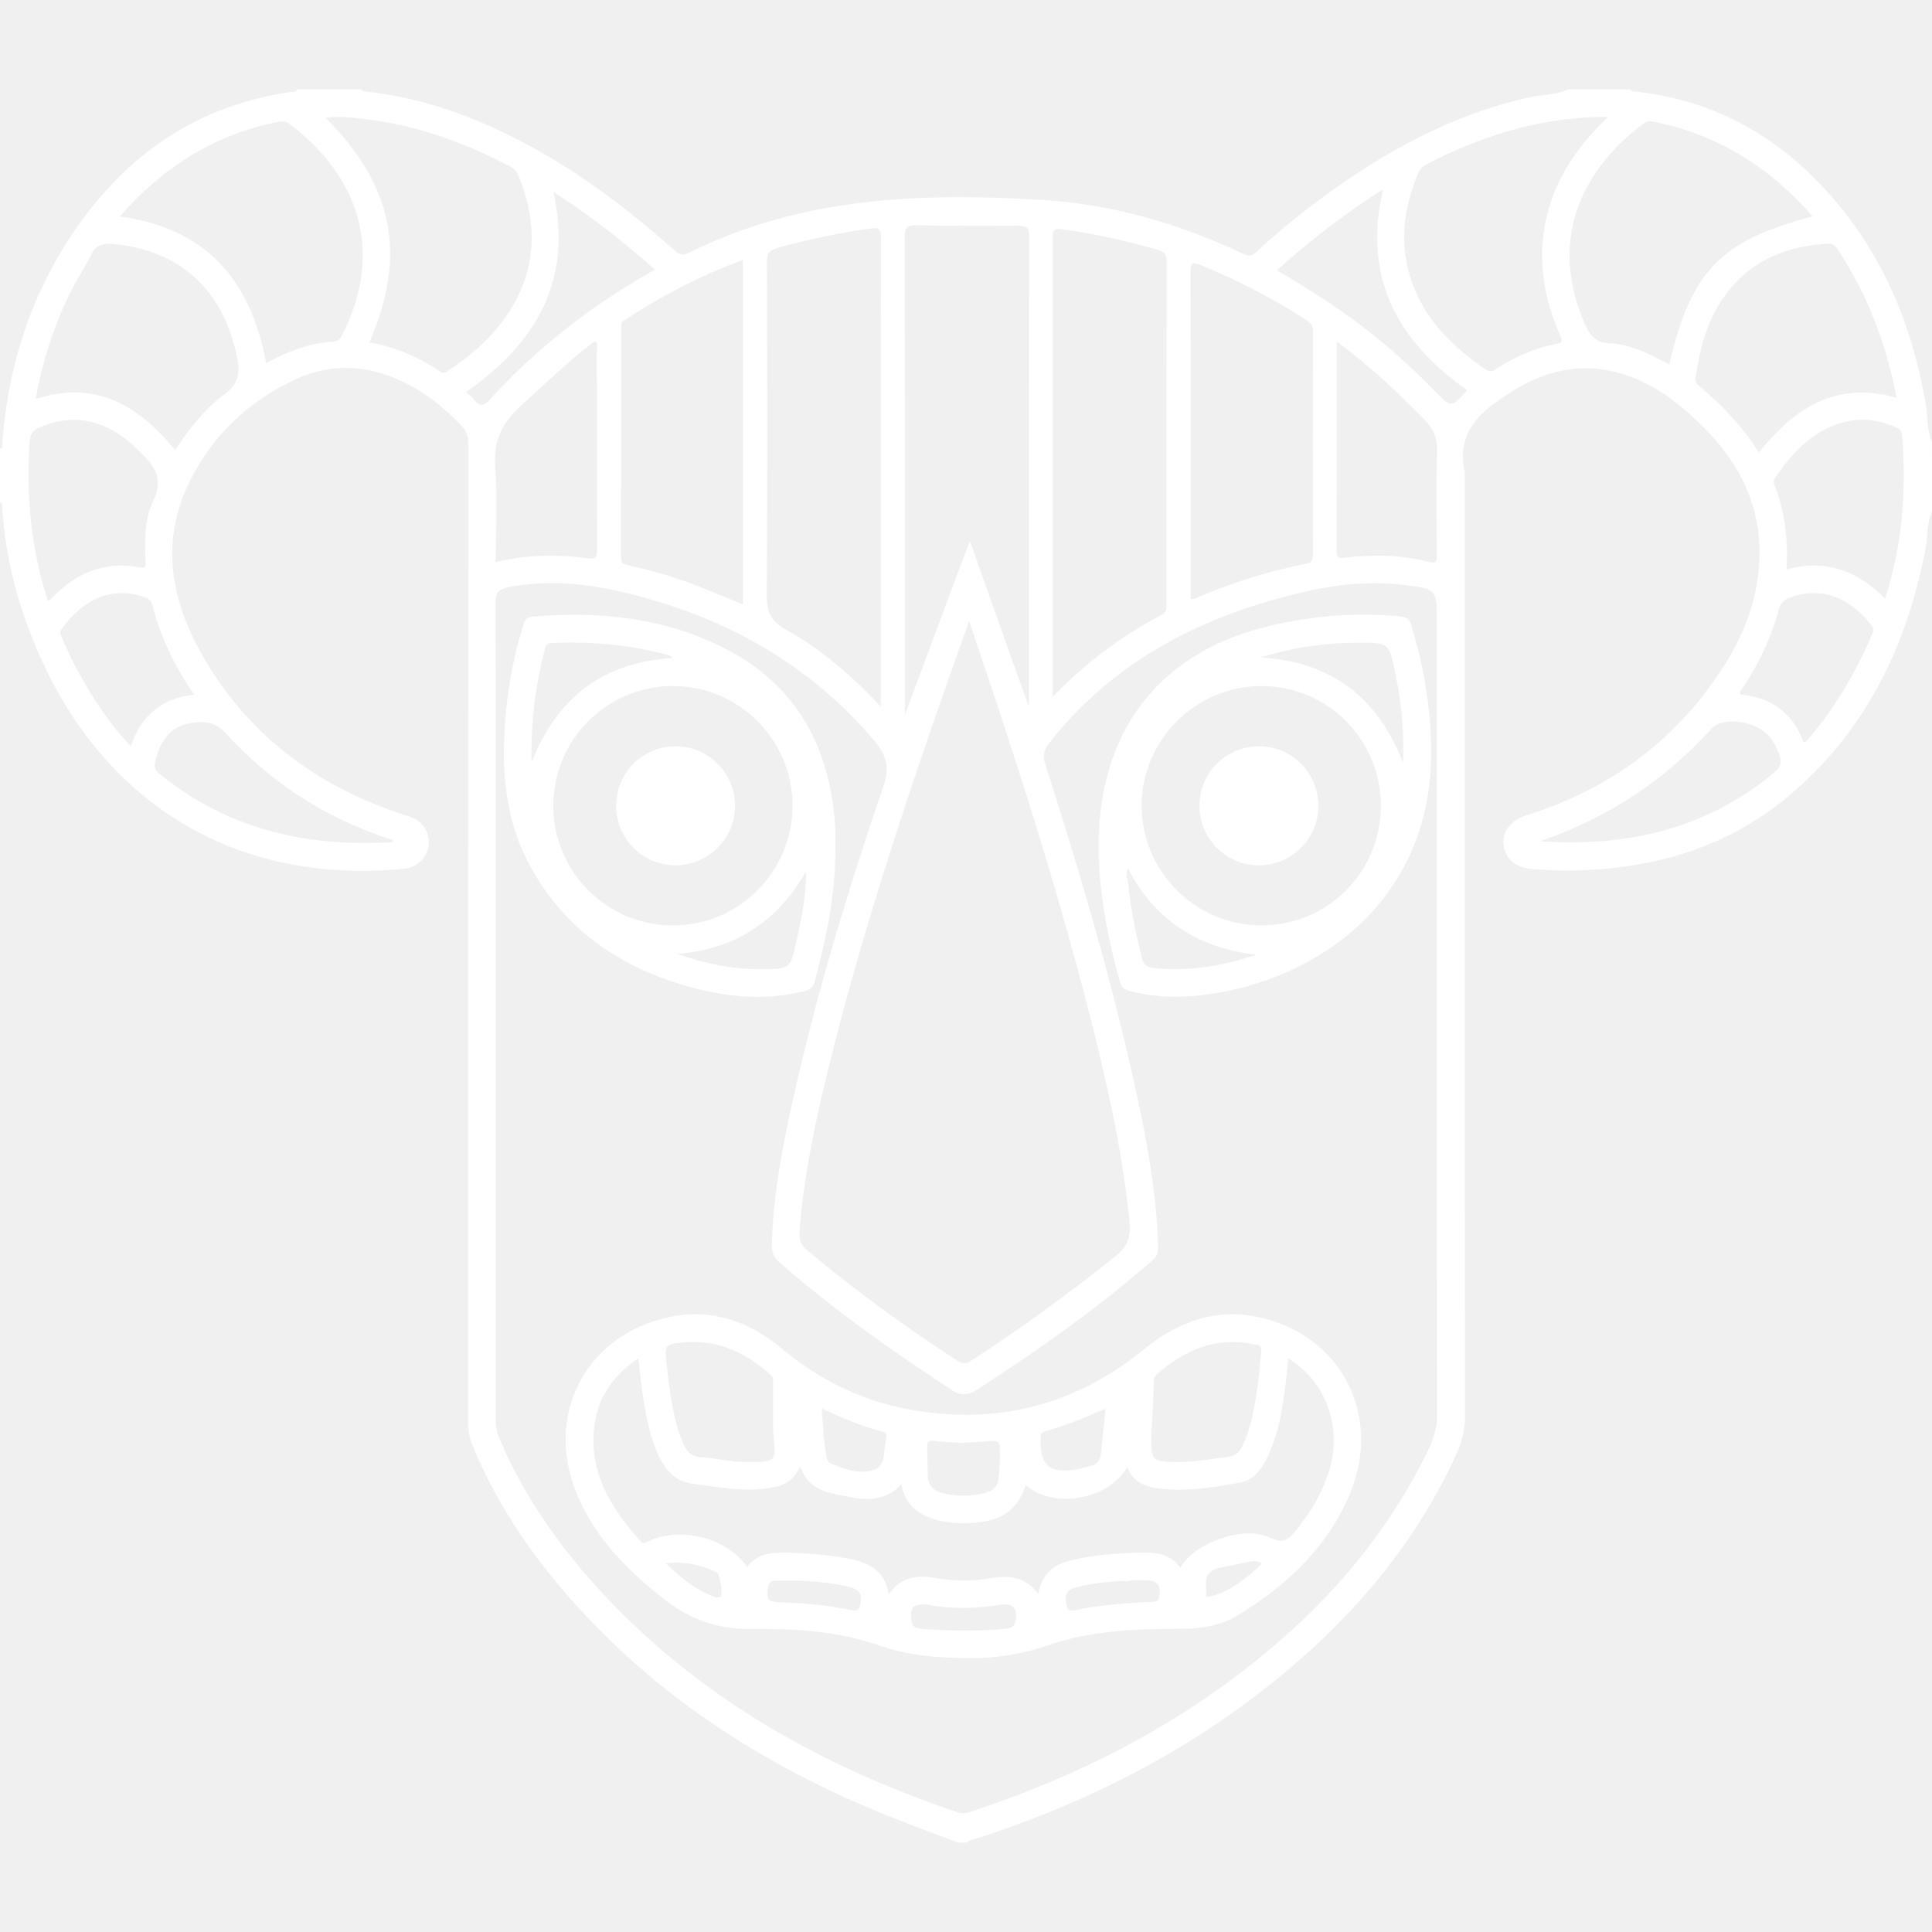
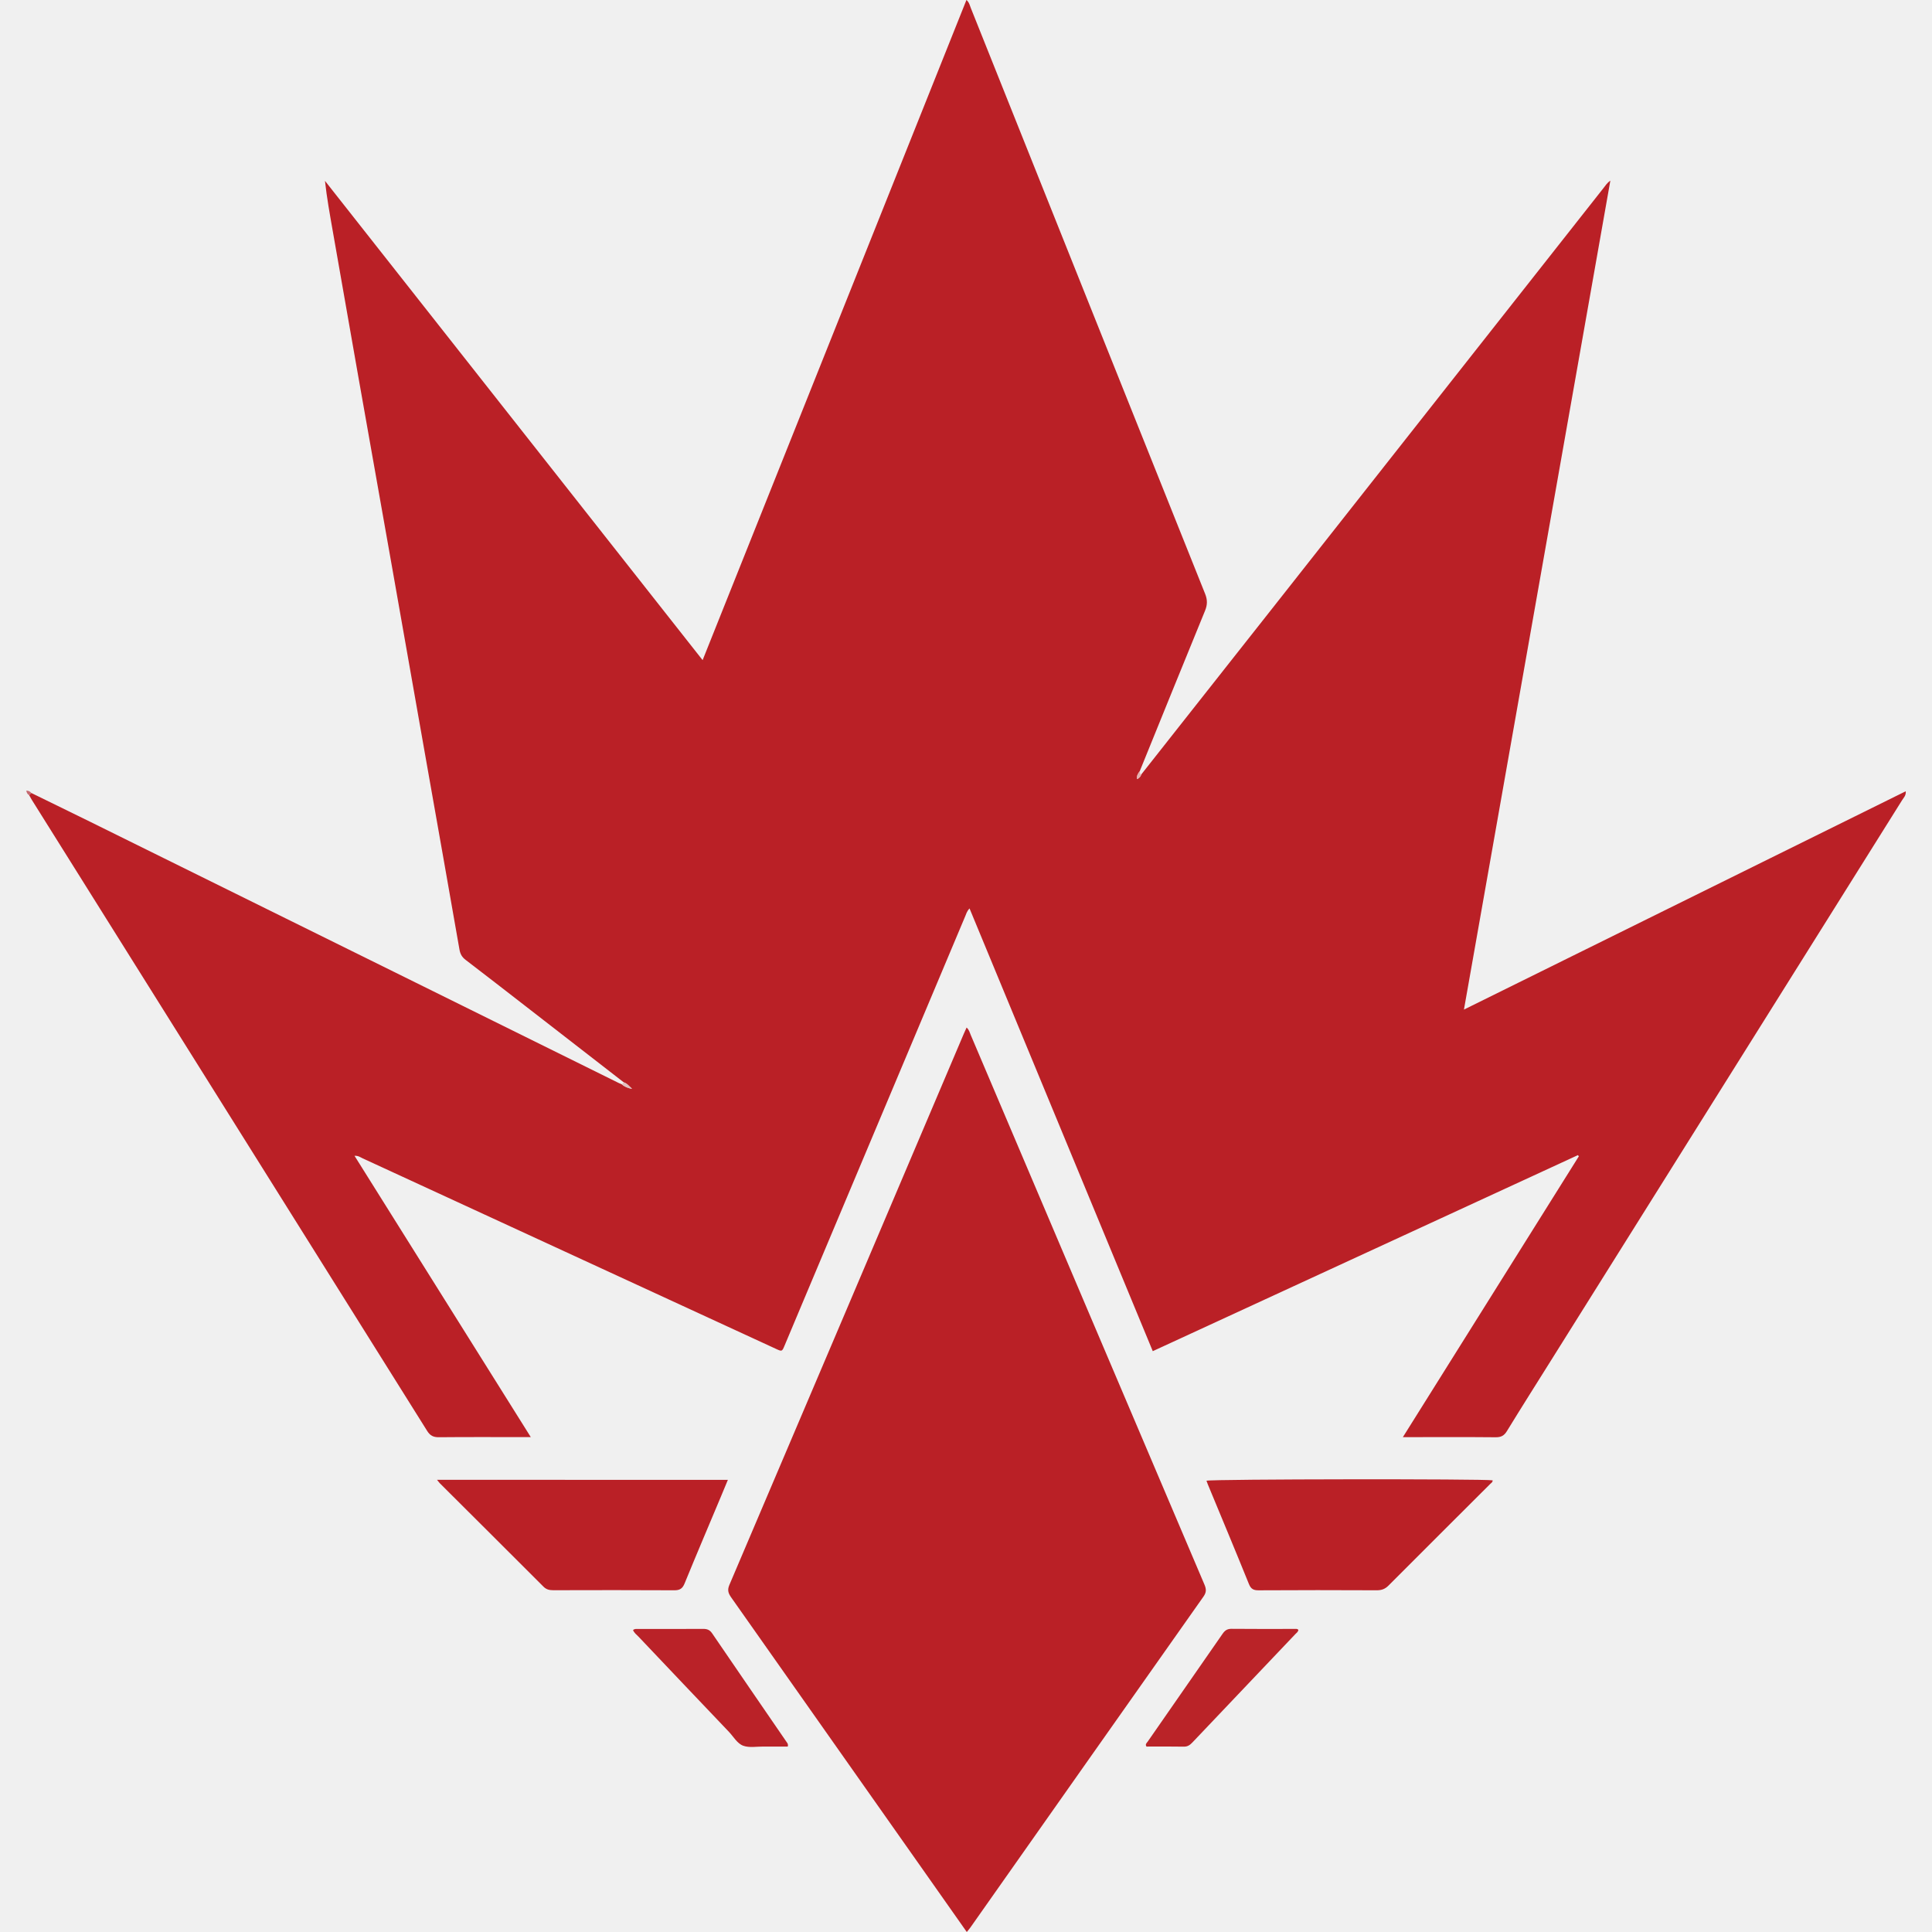
<svg xmlns="http://www.w3.org/2000/svg" version="1.1" id="Camada_1" x="0px" y="0px" width="64px" height="64px" viewBox="0 0 64 64" enable-background="new 0 0 64 64" xml:space="preserve">
  <g>
    <g>
-       <path fill="#FFFFFF" d="M31.741,61.04c-0.709-0.27-1.421-0.531-2.127-0.81c-3.85-1.52-7.31-3.64-10.17-6.668    c-1.591-1.685-2.919-3.551-3.803-5.711c-0.095-0.232-0.135-0.466-0.134-0.718c0.003-10.802,0.002-21.604,0.009-32.407    c0-0.267-0.067-0.463-0.253-0.654c-0.626-0.642-1.32-1.183-2.152-1.532c-1.075-0.451-2.17-0.485-3.233-0.011    c-1.594,0.71-2.817,1.855-3.594,3.418c-0.948,1.908-0.654,3.799,0.324,5.587c1.495,2.732,3.814,4.488,6.755,5.452    c0.082,0.027,0.167,0.045,0.246,0.076c0.419,0.165,0.643,0.536,0.585,0.96c-0.057,0.415-0.386,0.715-0.83,0.758    c-5.363,0.521-9.719-1.987-11.966-6.876c-0.742-1.615-1.208-3.296-1.325-5.072C0.071,16.766,0.095,16.681,0,16.647    c0-0.592,0-1.184,0-1.776c0.112-0.043,0.072-0.144,0.078-0.222c0.176-2.303,0.811-4.467,2.023-6.438    C3.84,5.384,6.27,3.54,9.622,3.048C9.698,3.037,9.803,3.074,9.84,2.96c0.715,0,1.43,0,2.146,0c0.02,0.082,0.088,0.066,0.146,0.073    c1.545,0.169,3.006,0.631,4.407,1.289c2.147,1.009,4.039,2.394,5.799,3.968c0.151,0.135,0.262,0.195,0.474,0.089    c3.704-1.851,7.677-1.999,11.69-1.758c2.342,0.141,4.574,0.791,6.697,1.794c0.169,0.08,0.274,0.063,0.413-0.065    c0.661-0.61,1.355-1.182,2.077-1.719c2.122-1.579,4.396-2.841,7.01-3.416c0.413-0.091,0.85-0.062,1.24-0.256    c0.691,0,1.381,0,2.072,0c0.015,0.058,0.06,0.064,0.111,0.069c2.458,0.252,4.515,1.322,6.203,3.101    c1.942,2.046,3.005,4.519,3.471,7.276c0.07,0.414,0.034,0.846,0.203,1.243c0,0.049,0,0.099,0,0.148    c-0.14,0.065-0.073,0.19-0.074,0.288c-0.006,0.449-0.006,0.898,0.001,1.347c0.001,0.098-0.064,0.222,0.074,0.289    c0,0.074,0,0.148,0,0.222c-0.178,0.382-0.132,0.804-0.208,1.205c-0.617,3.254-1.991,6.094-4.572,8.248    c-1.767,1.474-3.847,2.201-6.128,2.393c-0.776,0.065-1.55,0.067-2.326,0.001c-0.55-0.047-0.892-0.317-0.956-0.794    c-0.061-0.447,0.234-0.824,0.757-0.988c2.799-0.877,5.017-2.523,6.583-5.013c0.692-1.1,1.117-2.304,1.135-3.615    c0.023-1.671-0.672-3.045-1.835-4.208c-0.902-0.902-1.89-1.655-3.182-1.901c-1.167-0.222-2.217,0.094-3.201,0.706    c-0.084,0.052-0.161,0.114-0.244,0.167c-0.91,0.584-1.575,1.295-1.301,2.496c0,10.444-0.002,20.887,0.008,31.331    c0,0.477-0.141,0.891-0.333,1.304c-1.494,3.214-3.795,5.759-6.584,7.887c-2.867,2.188-6.066,3.733-9.497,4.816    c-0.03,0.009-0.053,0.041-0.079,0.062C31.938,61.04,31.84,61.04,31.741,61.04z M16.422,33.483c0,4.513,0.001,9.026-0.003,13.539    c0,0.226,0.04,0.432,0.129,0.641c0.829,1.95,2.036,3.647,3.475,5.184c3.245,3.464,7.256,5.687,11.708,7.19    c0.155,0.052,0.283,0.025,0.427-0.022c3.034-1.002,5.889-2.364,8.474-4.254c2.7-1.974,4.956-4.35,6.493-7.352    c0.243-0.475,0.481-0.944,0.48-1.523c-0.014-8.767-0.01-17.534-0.01-26.302c0-1.079,0-1.077-1.106-1.209    c-1.616-0.193-3.166,0.143-4.692,0.609c-2.798,0.854-5.212,2.303-7.045,4.634c-0.176,0.224-0.219,0.415-0.128,0.697    c1.142,3.558,2.202,7.139,3,10.792c0.373,1.709,0.69,3.428,0.74,5.184c0.006,0.2-0.047,0.337-0.204,0.474    c-1.824,1.591-3.795,2.982-5.827,4.289c-0.247,0.159-0.51,0.183-0.765,0.016c-2.003-1.306-3.953-2.684-5.757-4.26    c-0.188-0.164-0.246-0.33-0.241-0.57c0.031-1.585,0.33-3.131,0.667-4.672c0.782-3.57,1.847-7.06,3.024-10.514    c0.22-0.647,0.104-1.046-0.306-1.528c-2.209-2.596-5.035-4.134-8.311-4.907c-1.255-0.296-2.524-0.42-3.811-0.166    c-0.326,0.064-0.419,0.19-0.418,0.527C16.427,24.481,16.422,28.982,16.422,33.483z M32.105,20.574    c-0.182,0.507-0.336,0.929-0.485,1.352c-1.61,4.563-3.137,9.152-4.275,13.86c-0.399,1.651-0.731,3.314-0.861,5.013    c-0.021,0.269,0.053,0.449,0.266,0.627c1.58,1.32,3.239,2.531,4.965,3.651c0.17,0.11,0.277,0.113,0.452,0.001    c1.656-1.07,3.243-2.233,4.784-3.463c0.407-0.325,0.515-0.65,0.465-1.155c-0.203-2.063-0.636-4.081-1.131-6.088    c-0.942-3.817-2.102-7.571-3.342-11.301C32.675,22.265,32.402,21.458,32.105,20.574z M34.085,23.409c0-0.193,0-0.386,0-0.579    c0-4.994-0.003-9.988,0.008-14.982c0.001-0.297-0.078-0.377-0.364-0.374c-1.122,0.01-2.244,0.012-3.365-0.011    c-0.333-0.007-0.396,0.098-0.396,0.417c0.012,5.08,0.008,10.161,0.008,15.241c0,0.186,0,0.372,0,0.558    c0.722-1.905,1.402-3.807,2.152-5.749C32.805,19.801,33.426,21.607,34.085,23.409z M29.178,23.408c0-1.216,0-2.369,0-3.523    c0-4.004-0.004-8.009,0.007-12.013c0.001-0.299-0.085-0.34-0.355-0.302c-1.037,0.146-2.058,0.357-3.067,0.641    c-0.27,0.076-0.36,0.185-0.359,0.475c0.012,3.672,0.019,7.343-0.005,11.015c-0.004,0.548,0.124,0.872,0.631,1.153    C27.205,21.506,28.218,22.383,29.178,23.408z M34.875,23.079c0.574-0.586,1.124-1.075,1.715-1.516    c0.593-0.442,1.213-0.841,1.87-1.181c0.188-0.097,0.184-0.23,0.184-0.393c-0.002-3.77-0.004-7.539,0.005-11.309    c0.001-0.241-0.073-0.339-0.3-0.405c-1.042-0.299-2.094-0.535-3.17-0.682c-0.303-0.041-0.308,0.059-0.308,0.295    c0.006,2.784,0.004,5.568,0.004,8.352C34.875,18.491,34.875,20.741,34.875,23.079z M24.611,8.611    c-1.416,0.521-2.707,1.194-3.931,2c-0.116,0.076-0.107,0.177-0.106,0.288c0.001,2.513,0.003,5.026-0.004,7.54    c-0.001,0.187,0.059,0.252,0.236,0.289c0.723,0.15,1.432,0.356,2.123,0.616c0.558,0.21,1.107,0.445,1.682,0.678    C24.611,16.22,24.611,12.443,24.611,8.611z M39.443,19.847c0.065-0.007,0.103-0.002,0.134-0.015    c1.187-0.519,2.416-0.907,3.687-1.155c0.216-0.042,0.23-0.151,0.23-0.33c-0.005-2.452-0.007-4.904,0.003-7.356    c0.001-0.212-0.092-0.303-0.245-0.402c-1.097-0.71-2.252-1.306-3.462-1.802c-0.287-0.118-0.356-0.099-0.355,0.234    c0.012,3.511,0.007,7.023,0.007,10.535C39.443,19.648,39.443,19.742,39.443,19.847z M60.046,7.17    c-1.444-1.657-3.182-2.736-5.318-3.148c-0.126-0.024-0.208,0.013-0.301,0.082c-1.966,1.481-3.146,3.748-1.957,6.559    c0.169,0.399,0.34,0.69,0.866,0.712c0.703,0.029,1.337,0.368,1.96,0.699C56.022,8.972,56.992,7.965,60.046,7.17z M8.813,12.027    c0.742-0.397,1.465-0.667,2.253-0.712c0.178-0.01,0.218-0.125,0.279-0.244c1.392-2.733,0.536-5.239-1.751-6.962    c-0.106-0.08-0.198-0.107-0.336-0.08C7.133,4.441,5.409,5.522,3.966,7.172C6.833,7.553,8.314,9.289,8.813,12.027z M12.235,11.342    c0.868,0.158,1.634,0.482,2.331,0.958c0.147,0.1,0.228,0.014,0.324-0.05c0.567-0.377,1.092-0.804,1.533-1.325    c1.296-1.532,1.501-3.23,0.769-5.072c-0.063-0.157-0.154-0.267-0.306-0.346c-1.507-0.787-3.084-1.362-4.779-1.56    c-0.424-0.05-0.857-0.113-1.318-0.042C13.043,6.167,13.489,8.456,12.235,11.342z M53.267,3.875c-0.152,0-0.223-0.001-0.294,0    c-2.049,0.04-3.941,0.646-5.743,1.582c-0.105,0.055-0.178,0.124-0.225,0.229c-0.494,1.117-0.651,2.269-0.3,3.452    c0.41,1.381,1.375,2.325,2.527,3.113c0.151,0.104,0.246,0.023,0.359-0.048c0.597-0.379,1.232-0.672,1.929-0.8    c0.254-0.046,0.243-0.111,0.151-0.321c-0.506-1.161-0.729-2.365-0.493-3.632C51.441,6.043,52.181,4.914,53.267,3.875z     M5.801,14.909c0.471-0.721,0.984-1.365,1.635-1.849c0.474-0.352,0.524-0.708,0.413-1.241C7.39,9.606,5.993,8.31,3.786,8.085    C3.431,8.049,3.178,8.099,3.011,8.454C2.84,8.819,2.604,9.153,2.419,9.512c-0.598,1.161-1,2.388-1.238,3.704    C3.172,12.573,4.587,13.434,5.801,14.909z M62.831,13.177c-0.346-1.802-0.98-3.435-1.964-4.931    c-0.083-0.126-0.177-0.182-0.332-0.173c-1.487,0.087-2.716,0.642-3.542,1.935c-0.486,0.762-0.694,1.617-0.825,2.498    c-0.019,0.126,0.026,0.205,0.12,0.283c0.764,0.629,1.431,1.346,1.978,2.196C59.441,13.526,60.816,12.602,62.831,13.177z     M19.742,11.322c-0.105-0.016-0.151,0.072-0.214,0.12c-0.806,0.613-1.523,1.326-2.273,2.001c-0.632,0.569-0.919,1.185-0.851,2.054    c0.08,1.026,0.019,2.062,0.019,3.119c1.043-0.243,2.061-0.258,3.081-0.116c0.252,0.035,0.275-0.062,0.275-0.275    c-0.007-2.207-0.004-4.413-0.007-6.62C19.771,11.512,19.806,11.412,19.742,11.322z M1.583,19.893    c0.051-0.019,0.08-0.021,0.094-0.037c0.8-0.86,1.759-1.285,2.947-1.06c0.209,0.04,0.209-0.049,0.2-0.211    c-0.039-0.682-0.036-1.4,0.254-1.998c0.357-0.738,0.036-1.161-0.43-1.611c-0.222-0.214-0.448-0.422-0.707-0.592    c-0.838-0.552-1.712-0.622-2.634-0.224C1.085,14.254,1,14.382,0.983,14.624C0.862,16.412,1.025,18.165,1.583,19.893z     M44.286,11.316c0,2.373,0.003,4.666-0.005,6.958c-0.001,0.235,0.105,0.217,0.273,0.199c0.924-0.103,1.848-0.105,2.752,0.135    c0.288,0.077,0.294-0.03,0.292-0.254c-0.008-1.134-0.025-2.269,0.007-3.403c0.013-0.444-0.124-0.755-0.431-1.066    C46.286,12.983,45.368,12.118,44.286,11.316z M59.179,18.867c1.297-0.362,2.352,0.042,3.268,0.963    c0.579-1.794,0.704-3.585,0.565-5.405c-0.011-0.149-0.083-0.215-0.205-0.268c-0.508-0.222-1.034-0.322-1.583-0.206    c-1.104,0.234-1.808,0.99-2.416,1.868c-0.054,0.078-0.065,0.146-0.029,0.238C59.128,16.954,59.242,17.886,59.179,18.867z     M51.016,27.866c2.766,0.197,5.326-0.357,7.552-2.104c0.503-0.395,0.523-0.493,0.24-1.061c-0.054-0.109-0.124-0.214-0.201-0.309    c-0.416-0.508-1.533-0.669-1.908-0.256C55.127,25.87,53.236,27.107,51.016,27.866z M6.43,23.008    c-0.646-0.937-1.111-1.906-1.382-2.96c-0.047-0.184-0.154-0.234-0.293-0.28c-1.207-0.397-2.112,0.24-2.708,1.059    c-0.088,0.121-0.034,0.198,0.008,0.3c0.23,0.556,0.504,1.09,0.81,1.607c0.416,0.704,0.883,1.371,1.471,1.984    C4.68,23.695,5.36,23.135,6.43,23.008z M59.746,24.587c0.038-0.011,0.069-0.011,0.082-0.026c0.948-1.066,1.648-2.284,2.205-3.592    c0.038-0.09,0.043-0.15-0.02-0.231c-0.588-0.76-1.485-1.385-2.714-0.946c-0.199,0.071-0.316,0.171-0.375,0.395    c-0.246,0.932-0.661,1.792-1.189,2.598c-0.041,0.062-0.14,0.115-0.08,0.224C58.679,23.099,59.388,23.616,59.746,24.587z     M13.021,27.897c-0.006-0.04-0.004-0.061-0.009-0.063c-0.068-0.027-0.138-0.052-0.207-0.075c-2.074-0.694-3.852-1.851-5.322-3.464    c-0.3-0.33-0.616-0.407-1.01-0.367c-0.734,0.074-1.142,0.487-1.333,1.313c-0.039,0.171-0.006,0.267,0.127,0.376    C7.529,27.478,10.158,28.069,13.021,27.897z M42.297,8.951c2.301,1.353,3.671,2.404,5.256,4.025    c0.517,0.529,0.517,0.529,1.027-0.012c0.007-0.008,0.005-0.024,0.009-0.047c-2.297-1.619-3.459-3.729-2.773-6.648    C44.546,7.073,43.407,7.963,42.297,8.951z M15.426,12.995c0.098,0.082,0.201,0.138,0.262,0.223    c0.205,0.288,0.351,0.224,0.568-0.015c0.973-1.069,2.057-2.017,3.228-2.866c0.703-0.51,1.443-0.962,2.209-1.408    c-1.064-0.943-2.15-1.799-3.36-2.572C18.982,9.295,17.76,11.371,15.426,12.995z" />
-       <path fill="#FFFFFF" d="M64,16.721c-0.138-0.066-0.073-0.191-0.074-0.289c-0.006-0.449-0.007-0.898-0.001-1.347    c0.001-0.098-0.065-0.223,0.074-0.288C64,15.439,64,16.08,64,16.721z" />
-       <path fill="#FFFFFF" d="M32.233,54.928c-1.285-0.001-2.196-0.105-3.102-0.42c-1.373-0.479-2.824-0.561-4.268-0.548    c-1.072,0.01-1.999-0.309-2.838-0.965c-1.237-0.969-2.328-2.055-2.931-3.541c-1.055-2.602,0.316-5.231,3.058-5.82    c1.409-0.303,2.649,0.126,3.74,1.036c1.234,1.028,2.628,1.727,4.213,2.018c2.895,0.531,5.499-0.122,7.782-1.984    c1.344-1.097,2.824-1.492,4.476-0.877c2.309,0.86,3.332,3.31,2.36,5.642c-0.75,1.798-2.109,3.065-3.743,4.052    c-0.568,0.343-1.218,0.435-1.885,0.435c-1.494,0.001-2.994,0.062-4.415,0.559C33.763,54.835,32.838,54.925,32.233,54.928z     M33.98,49.193c-0.288,0.88-0.853,1.239-1.955,1.262c-0.459,0.01-0.911-0.038-1.336-0.225c-0.451-0.199-0.735-0.541-0.831-1.063    c-0.532,0.585-1.173,0.529-1.811,0.407c-0.63-0.12-1.287-0.226-1.53-0.991c-0.276,0.478-0.479,0.615-1.008,0.706    c-0.855,0.146-1.692-0.029-2.535-0.133c-0.457-0.056-0.772-0.285-1.007-0.663c-0.163-0.263-0.274-0.547-0.367-0.841    c-0.268-0.847-0.343-1.728-0.458-2.656c-0.827,0.561-1.332,1.284-1.453,2.236c-0.196,1.542,0.551,2.724,1.517,3.812    c0.082,0.092,0.137,0.084,0.246,0.029c1.062-0.534,2.638-0.137,3.299,0.837c0.272-0.385,0.673-0.473,1.103-0.475    c0.74-0.003,1.475,0.06,2.206,0.188c0.685,0.12,1.245,0.372,1.38,1.187c0.397-0.561,0.916-0.641,1.481-0.545    c0.614,0.105,1.228,0.133,1.838,0.024c0.627-0.112,1.196-0.078,1.634,0.507c0.122-0.657,0.511-0.975,1.093-1.112    c0.748-0.176,1.509-0.23,2.272-0.251c0.508-0.014,1.006,0.025,1.342,0.501c0.429-0.803,2.082-1.417,2.947-1.004    c0.502,0.24,0.68,0.029,0.923-0.285c0.234-0.302,0.457-0.61,0.641-0.945c0.47-0.856,0.71-1.759,0.484-2.733    c-0.193-0.834-0.664-1.478-1.42-1.977c-0.026,0.265-0.04,0.473-0.066,0.679c-0.114,0.903-0.23,1.806-0.642,2.636    c-0.186,0.375-0.431,0.717-0.863,0.8c-0.799,0.152-1.606,0.284-2.423,0.23c-0.547-0.036-1.094-0.122-1.345-0.734    C36.744,49.676,34.881,50.01,33.98,49.193z M38.168,47.081c-0.033,0.344-0.048,0.649-0.018,0.959    c0.024,0.243,0.125,0.335,0.361,0.364c0.72,0.091,1.419-0.052,2.127-0.136c0.272-0.032,0.426-0.155,0.525-0.386    c0.058-0.135,0.125-0.267,0.169-0.407c0.28-0.886,0.368-1.803,0.449-2.722c0.02-0.223-0.132-0.199-0.254-0.224    c-1.255-0.256-2.292,0.186-3.212,1.005c-0.07,0.062-0.09,0.127-0.093,0.222C38.212,46.21,38.186,46.664,38.168,47.081z     M25.608,47.399c0-0.552-0.001-1.105,0.001-1.657c0-0.077-0.01-0.136-0.074-0.193c-0.82-0.733-1.746-1.182-2.877-1.08    c-0.643,0.058-0.658,0.084-0.571,0.739c0.016,0.122,0.021,0.245,0.037,0.367c0.103,0.766,0.196,1.535,0.515,2.252    c0.111,0.249,0.25,0.424,0.565,0.443c0.477,0.029,0.95,0.149,1.426,0.159C25.846,48.452,25.679,48.385,25.608,47.399z     M31.783,47.798c-0.31-0.024-0.58-0.037-0.848-0.068c-0.159-0.019-0.227,0.025-0.221,0.192c0.012,0.319,0.012,0.639,0.018,0.958    c0.007,0.337,0.206,0.515,0.51,0.586c0.449,0.105,0.903,0.114,1.352,0c0.232-0.059,0.444-0.169,0.477-0.448    c0.042-0.354,0.07-0.708,0.05-1.066c-0.011-0.201-0.089-0.239-0.274-0.22C32.481,47.769,32.112,47.779,31.783,47.798z     M27.221,46.656c0.046,0.548,0.051,1.051,0.151,1.548c0.022,0.111,0.032,0.226,0.152,0.275c0.472,0.192,0.978,0.391,1.462,0.195    c0.362-0.147,0.279-0.614,0.358-0.95c0.008-0.036,0.011-0.073,0.018-0.109c0.019-0.099-0.008-0.159-0.118-0.187    C28.556,47.249,27.902,46.977,27.221,46.656z M36.622,46.66c-0.363,0.155-0.671,0.298-0.989,0.418    c-0.332,0.126-0.669,0.238-1.009,0.338c-0.119,0.035-0.148,0.081-0.153,0.199c-0.039,0.908,0.277,1.204,1.159,1.066    c0.168-0.026,0.331-0.086,0.498-0.122c0.227-0.049,0.322-0.203,0.344-0.416C36.522,47.667,36.568,47.192,36.622,46.66z     M31.926,54.015c0.48,0,0.958-0.012,1.436-0.067c0.162-0.019,0.239-0.082,0.276-0.234c0.098-0.408-0.081-0.629-0.504-0.557    c-0.809,0.137-1.614,0.151-2.421-0.002c-0.06-0.011-0.123-0.015-0.184-0.013c-0.239,0.008-0.362,0.126-0.349,0.372    c0.011,0.212,0,0.409,0.312,0.438C30.969,53.996,31.446,54.012,31.926,54.015z M37.427,52.351c0,0.009,0,0.019,0,0.028    c-0.147,0-0.295-0.01-0.441,0.002c-0.477,0.039-0.953,0.087-1.414,0.225c-0.281,0.085-0.296,0.287-0.246,0.527    c0.029,0.142,0.052,0.252,0.251,0.211c0.867-0.179,1.748-0.245,2.63-0.284c0.143-0.006,0.184-0.07,0.2-0.201    c0.042-0.349-0.051-0.483-0.393-0.507C37.819,52.34,37.623,52.351,37.427,52.351z M26.466,52.363c-0.284,0-0.518,0-0.751,0    c-0.295,0.001-0.275,0.221-0.29,0.417c-0.017,0.224,0.088,0.28,0.306,0.289c0.824,0.034,1.648,0.091,2.457,0.269    c0.234,0.051,0.295-0.042,0.325-0.254c0.038-0.266-0.039-0.422-0.307-0.493C27.619,52.433,27.019,52.384,26.466,52.363z     M22.056,51.789c0.471,0.438,0.934,0.859,1.536,1.075c0.089,0.032,0.187,0.099,0.274,0.026c0.097-0.083-0.012-0.762-0.144-0.821    C23.195,51.835,22.645,51.707,22.056,51.789z M39.953,52.907c0.536-0.064,1.203-0.468,1.85-1.115    c-0.125-0.079-0.26-0.09-0.39-0.065c-0.338,0.064-0.673,0.144-1.01,0.212c-0.332,0.067-0.484,0.26-0.452,0.6    C39.962,52.66,39.953,52.783,39.953,52.907z" />
-       <path fill="#FFFFFF" d="M47.405,24.811c0.066,4.494-3.053,7.267-6.792,8.027c-1.061,0.216-2.126,0.269-3.188-0.01    c-0.159-0.042-0.271-0.102-0.324-0.292c-0.445-1.609-0.759-3.235-0.698-4.915c0.133-3.619,2.161-6.077,5.693-6.896    c1.414-0.328,2.844-0.449,4.294-0.303c0.206,0.021,0.3,0.09,0.359,0.283C47.155,22.045,47.396,23.41,47.405,24.811z     M45.742,26.705c0.004-2.204-1.757-3.978-3.95-3.979c-2.184-0.001-3.976,1.788-3.975,3.968c0.001,2.167,1.775,3.948,3.946,3.961    C43.96,30.669,45.738,28.903,45.742,26.705z M41.765,21.78c2.295,0.138,3.852,1.277,4.712,3.49c0.043-1.06-0.057-2.03-0.259-2.991    c-0.21-0.996-0.214-0.991-1.227-0.989C43.891,21.292,42.816,21.447,41.765,21.78z M37.36,28.763    c-0.102,0.242,0.007,0.369,0.018,0.505c0.068,0.836,0.255,1.652,0.445,2.466c0.048,0.204,0.136,0.296,0.362,0.326    c0.619,0.083,1.23,0.045,1.841-0.04c0.28-0.039,0.558-0.1,0.832-0.168c0.258-0.064,0.511-0.15,0.767-0.226    c-0.92-0.103-1.752-0.367-2.51-0.861C38.366,30.278,37.808,29.61,37.36,28.763z" />
-       <path fill="#FFFFFF" d="M27.672,28.103c0.01,1.515-0.302,2.98-0.689,4.435c-0.055,0.206-0.197,0.258-0.367,0.3    c-1.255,0.314-2.501,0.2-3.726-0.135c-2.303-0.629-4.16-1.872-5.329-4.014c-0.692-1.267-0.902-2.638-0.865-4.064    c0.035-1.338,0.242-2.644,0.642-3.921c0.045-0.143,0.08-0.259,0.28-0.276c2.225-0.19,4.39,0.026,6.401,1.057    c2.41,1.235,3.496,3.318,3.651,5.953C27.683,27.659,27.672,27.882,27.672,28.103z M18.328,26.693    c0.003,2.195,1.783,3.969,3.975,3.963c2.189-0.006,3.956-1.788,3.951-3.985c-0.005-2.17-1.783-3.942-3.955-3.945    C20.107,22.724,18.325,24.504,18.328,26.693z M17.608,25.253c0.87-2.194,2.405-3.31,4.66-3.456    c-0.037-0.042-0.049-0.069-0.067-0.074c-1.279-0.37-2.587-0.475-3.911-0.426c-0.129,0.005-0.197,0.042-0.232,0.178    C17.741,22.681,17.578,23.905,17.608,25.253z M26.696,28.871c-0.94,1.661-2.352,2.572-4.255,2.728    c0.905,0.323,1.814,0.51,2.757,0.507c0.979-0.003,0.986-0.001,1.192-0.95C26.553,30.408,26.714,29.658,26.696,28.871z" />
-       <path fill="#FFFFFF" d="M43.673,26.71c-0.01,1.088-0.902,1.965-1.99,1.954c-1.09-0.011-1.958-0.898-1.949-1.992    c0.009-1.089,0.894-1.958,1.987-1.951C42.806,24.729,43.682,25.621,43.673,26.71z" />
-       <path fill="#FFFFFF" d="M22.384,24.721c1.086,0.003,1.969,0.89,1.965,1.977c-0.004,1.087-0.893,1.97-1.979,1.965    c-1.091-0.005-1.963-0.886-1.959-1.979C20.415,25.591,21.292,24.719,22.384,24.721z" />
+       <path fill="#BA2026" d="M20.663,35.854c-1.091-0.846-2.181-1.692-3.272-2.538c-0.655-0.507-1.308-1.016-1.967-1.519    c-0.119-0.09-0.177-0.192-0.203-0.339c-0.351-2.013-0.709-4.025-1.064-6.037c-0.388-2.199-0.774-4.398-1.163-6.597    c-0.372-2.106-0.747-4.211-1.119-6.316c-0.286-1.622-0.569-3.244-0.854-4.866c-0.095-0.543-0.194-1.086-0.256-1.651    c4.161,5.28,8.321,10.56,12.51,15.877c2.924-7.317,5.83-14.588,8.74-21.869c0.094,0.083,0.11,0.181,0.145,0.268    c2.586,6.468,5.17,12.937,7.761,19.404c0.08,0.199,0.078,0.365-0.003,0.561c-0.726,1.771-1.444,3.545-2.164,5.318    c-0.055,0.073-0.106,0.148-0.085,0.258c0.08-0.038,0.118-0.089,0.138-0.154c1.486-1.883,2.973-3.766,4.458-5.651    c3.616-4.589,7.232-9.178,10.848-13.767c0.063-0.079,0.115-0.17,0.232-0.252c-1.617,9.156-3.229,18.279-4.85,27.46    c4.904-2.424,9.758-4.822,14.635-7.232c0.014,0.14-0.069,0.213-0.119,0.293c-0.832,1.331-1.667,2.661-2.501,3.992    c-3.042,4.854-6.084,9.708-9.126,14.562c-0.49,0.782-0.984,1.562-1.466,2.349c-0.093,0.152-0.196,0.205-0.372,0.203    c-0.932-0.009-1.864-0.004-2.797-0.004c-0.074,0-0.148,0-0.277,0c1.961-3.13,3.895-6.217,5.829-9.303    c-0.01-0.013-0.02-0.026-0.03-0.039c-4.683,2.16-9.367,4.319-14.084,6.494c-2.023-4.889-4.041-9.765-6.07-14.666    c-0.091,0.096-0.112,0.187-0.147,0.269c-1.78,4.227-3.559,8.455-5.338,12.684c-0.214,0.509-0.427,1.018-0.641,1.526    c-0.085,0.203-0.087,0.203-0.288,0.11c-2.129-0.981-4.258-1.962-6.387-2.944c-2.434-1.122-4.867-2.245-7.302-3.366    c-0.075-0.035-0.144-0.092-0.27-0.084c1.945,3.103,3.878,6.188,5.839,9.318c-0.114,0-0.179,0-0.244,0    c-0.932,0-1.865-0.005-2.797,0.004c-0.185,0.002-0.293-0.051-0.393-0.211C10.606,41.74,7.059,36.082,3.514,30.424    c-0.82-1.308-1.64-2.617-2.459-3.926c-0.032-0.051-0.06-0.104-0.09-0.157c0.024-0.024,0.048-0.049,0.072-0.073    c0.627,0.307,1.254,0.611,1.88,0.92c3.384,1.671,6.767,3.342,10.15,5.014c2.48,1.225,4.958,2.452,7.438,3.678    c0.031,0.015,0.063,0.026,0.095,0.039c0.096,0.087,0.211,0.129,0.338,0.149C20.849,35.991,20.78,35.892,20.663,35.854z" />
+       <path fill="#BA2026" d="M32.02,34.038c0.086,0.079,0.103,0.167,0.136,0.245c2.581,6.071,5.16,12.142,7.744,18.211    c0.064,0.151,0.065,0.256-0.034,0.396c-2.577,3.652-5.149,7.308-7.722,10.963C32.11,63.9,32.071,63.944,32.026,64    c-0.504-0.716-1.001-1.422-1.497-2.127c-2.101-2.985-4.202-5.97-6.305-8.953c-0.094-0.134-0.138-0.241-0.063-0.416    c2.593-6.084,5.179-12.172,7.766-18.259C31.953,34.181,31.983,34.12,32.02,34.038z" />
+       <path fill="#BA2026" d="M24.112,49.022c-0.082,0.199-0.154,0.373-0.227,0.546c-0.404,0.962-0.812,1.921-1.207,2.886    c-0.07,0.171-0.158,0.227-0.341,0.226c-1.337-0.008-2.675-0.005-4.012-0.002c-0.127,0-0.228-0.023-0.323-0.119    c-1.14-1.142-2.284-2.279-3.427-3.419c-0.028-0.028-0.051-0.062-0.098-0.119C17.699,49.022,20.886,49.022,24.112,49.022z" />
+       <path fill="#BA2026" d="M49.445,49.038c0.006,0.062-0.047,0.087-0.081,0.121c-1.124,1.123-2.25,2.243-3.371,3.368    c-0.113,0.113-0.23,0.154-0.389,0.153c-1.303-0.006-2.607-0.007-3.91,0.001c-0.172,0.001-0.256-0.044-0.323-0.211    c-0.446-1.103-0.906-2.201-1.361-3.3c-0.016-0.039-0.029-0.079-0.044-0.119C40.161,48.995,49.171,48.986,49.445,49.038z" />
+       <path fill="#BA2228" d="M20.97,53.996c0.057-0.043,0.102-0.034,0.144-0.034c0.725-0.001,1.449,0.002,2.174-0.003    c0.132-0.001,0.223,0.03,0.302,0.147c0.821,1.204,1.647,2.405,2.471,3.606c0.024,0.035,0.056,0.067,0.034,0.145    c-0.262,0-0.533,0.001-0.805,0c-0.224-0.002-0.466,0.045-0.666-0.026c-0.202-0.071-0.324-0.3-0.478-0.462    c-1-1.049-1.997-2.1-2.994-3.152C21.088,54.15,21.007,54.094,20.97,53.996z" />
+       <path fill="#BA2328" d="M43.009,53.992c-0.005,0.067-0.061,0.1-0.1,0.141c-1.135,1.195-2.272,2.389-3.406,3.585    c-0.081,0.085-0.157,0.144-0.286,0.142c-0.414-0.008-0.828-0.003-1.238-0.003c-0.054-0.077,0.009-0.12,0.04-0.164    c0.826-1.191,1.655-2.38,2.481-3.572c0.075-0.108,0.152-0.165,0.293-0.164c0.699,0.008,1.398,0.003,2.097,0.003    C42.931,53.961,42.977,53.949,43.009,53.992z" />
+       <path fill="#E3BFC0" d="M20.663,35.854c0.117,0.037,0.186,0.136,0.274,0.215c-0.127-0.02-0.242-0.063-0.338-0.149    C20.62,35.898,20.642,35.876,20.663,35.854z" />
+       <path fill="#E5B1AF" d="M37.805,25.655c-0.02,0.065-0.057,0.115-0.138,0.154c-0.021-0.11,0.03-0.184,0.085-0.258    C37.764,25.589,37.756,25.636,37.805,25.655z" />
+       <path fill="#C56970" d="M1.036,26.268c-0.024,0.024-0.048,0.049-0.072,0.073c-0.054-0.03-0.08-0.077-0.093-0.152    C0.941,26.193,0.996,26.213,1.036,26.268z" />
    </g>
  </g>
</svg>
